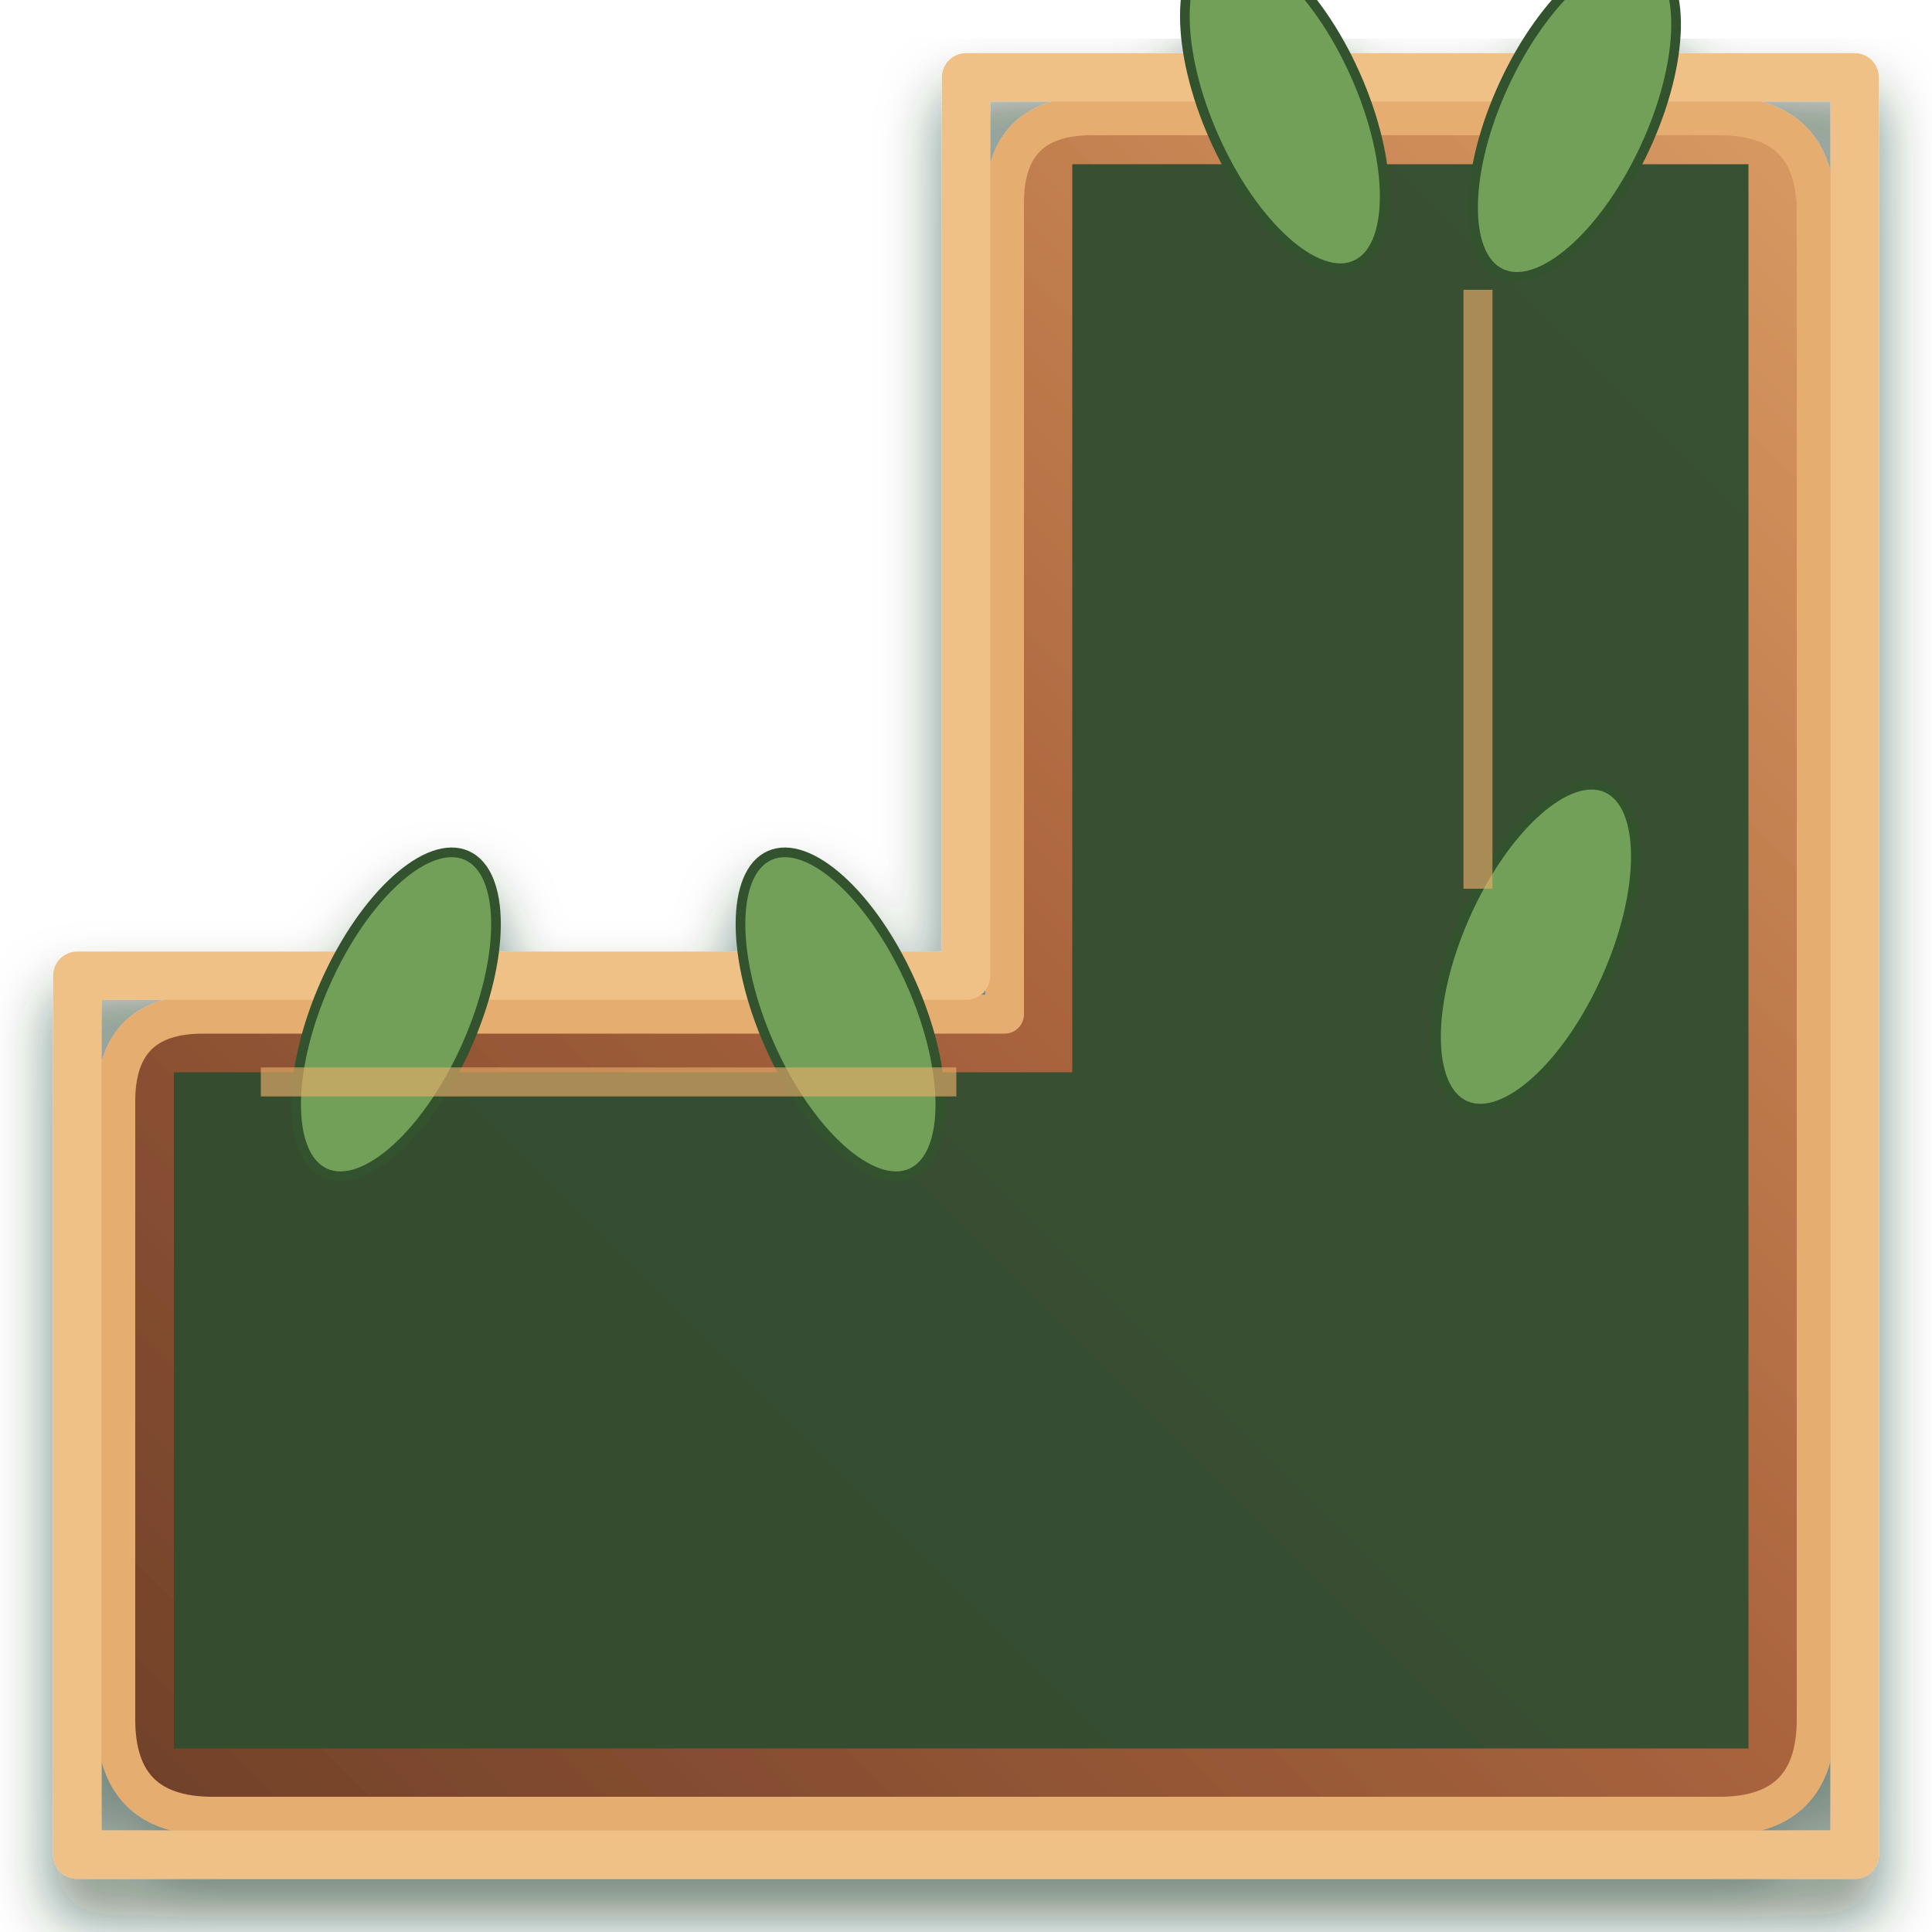
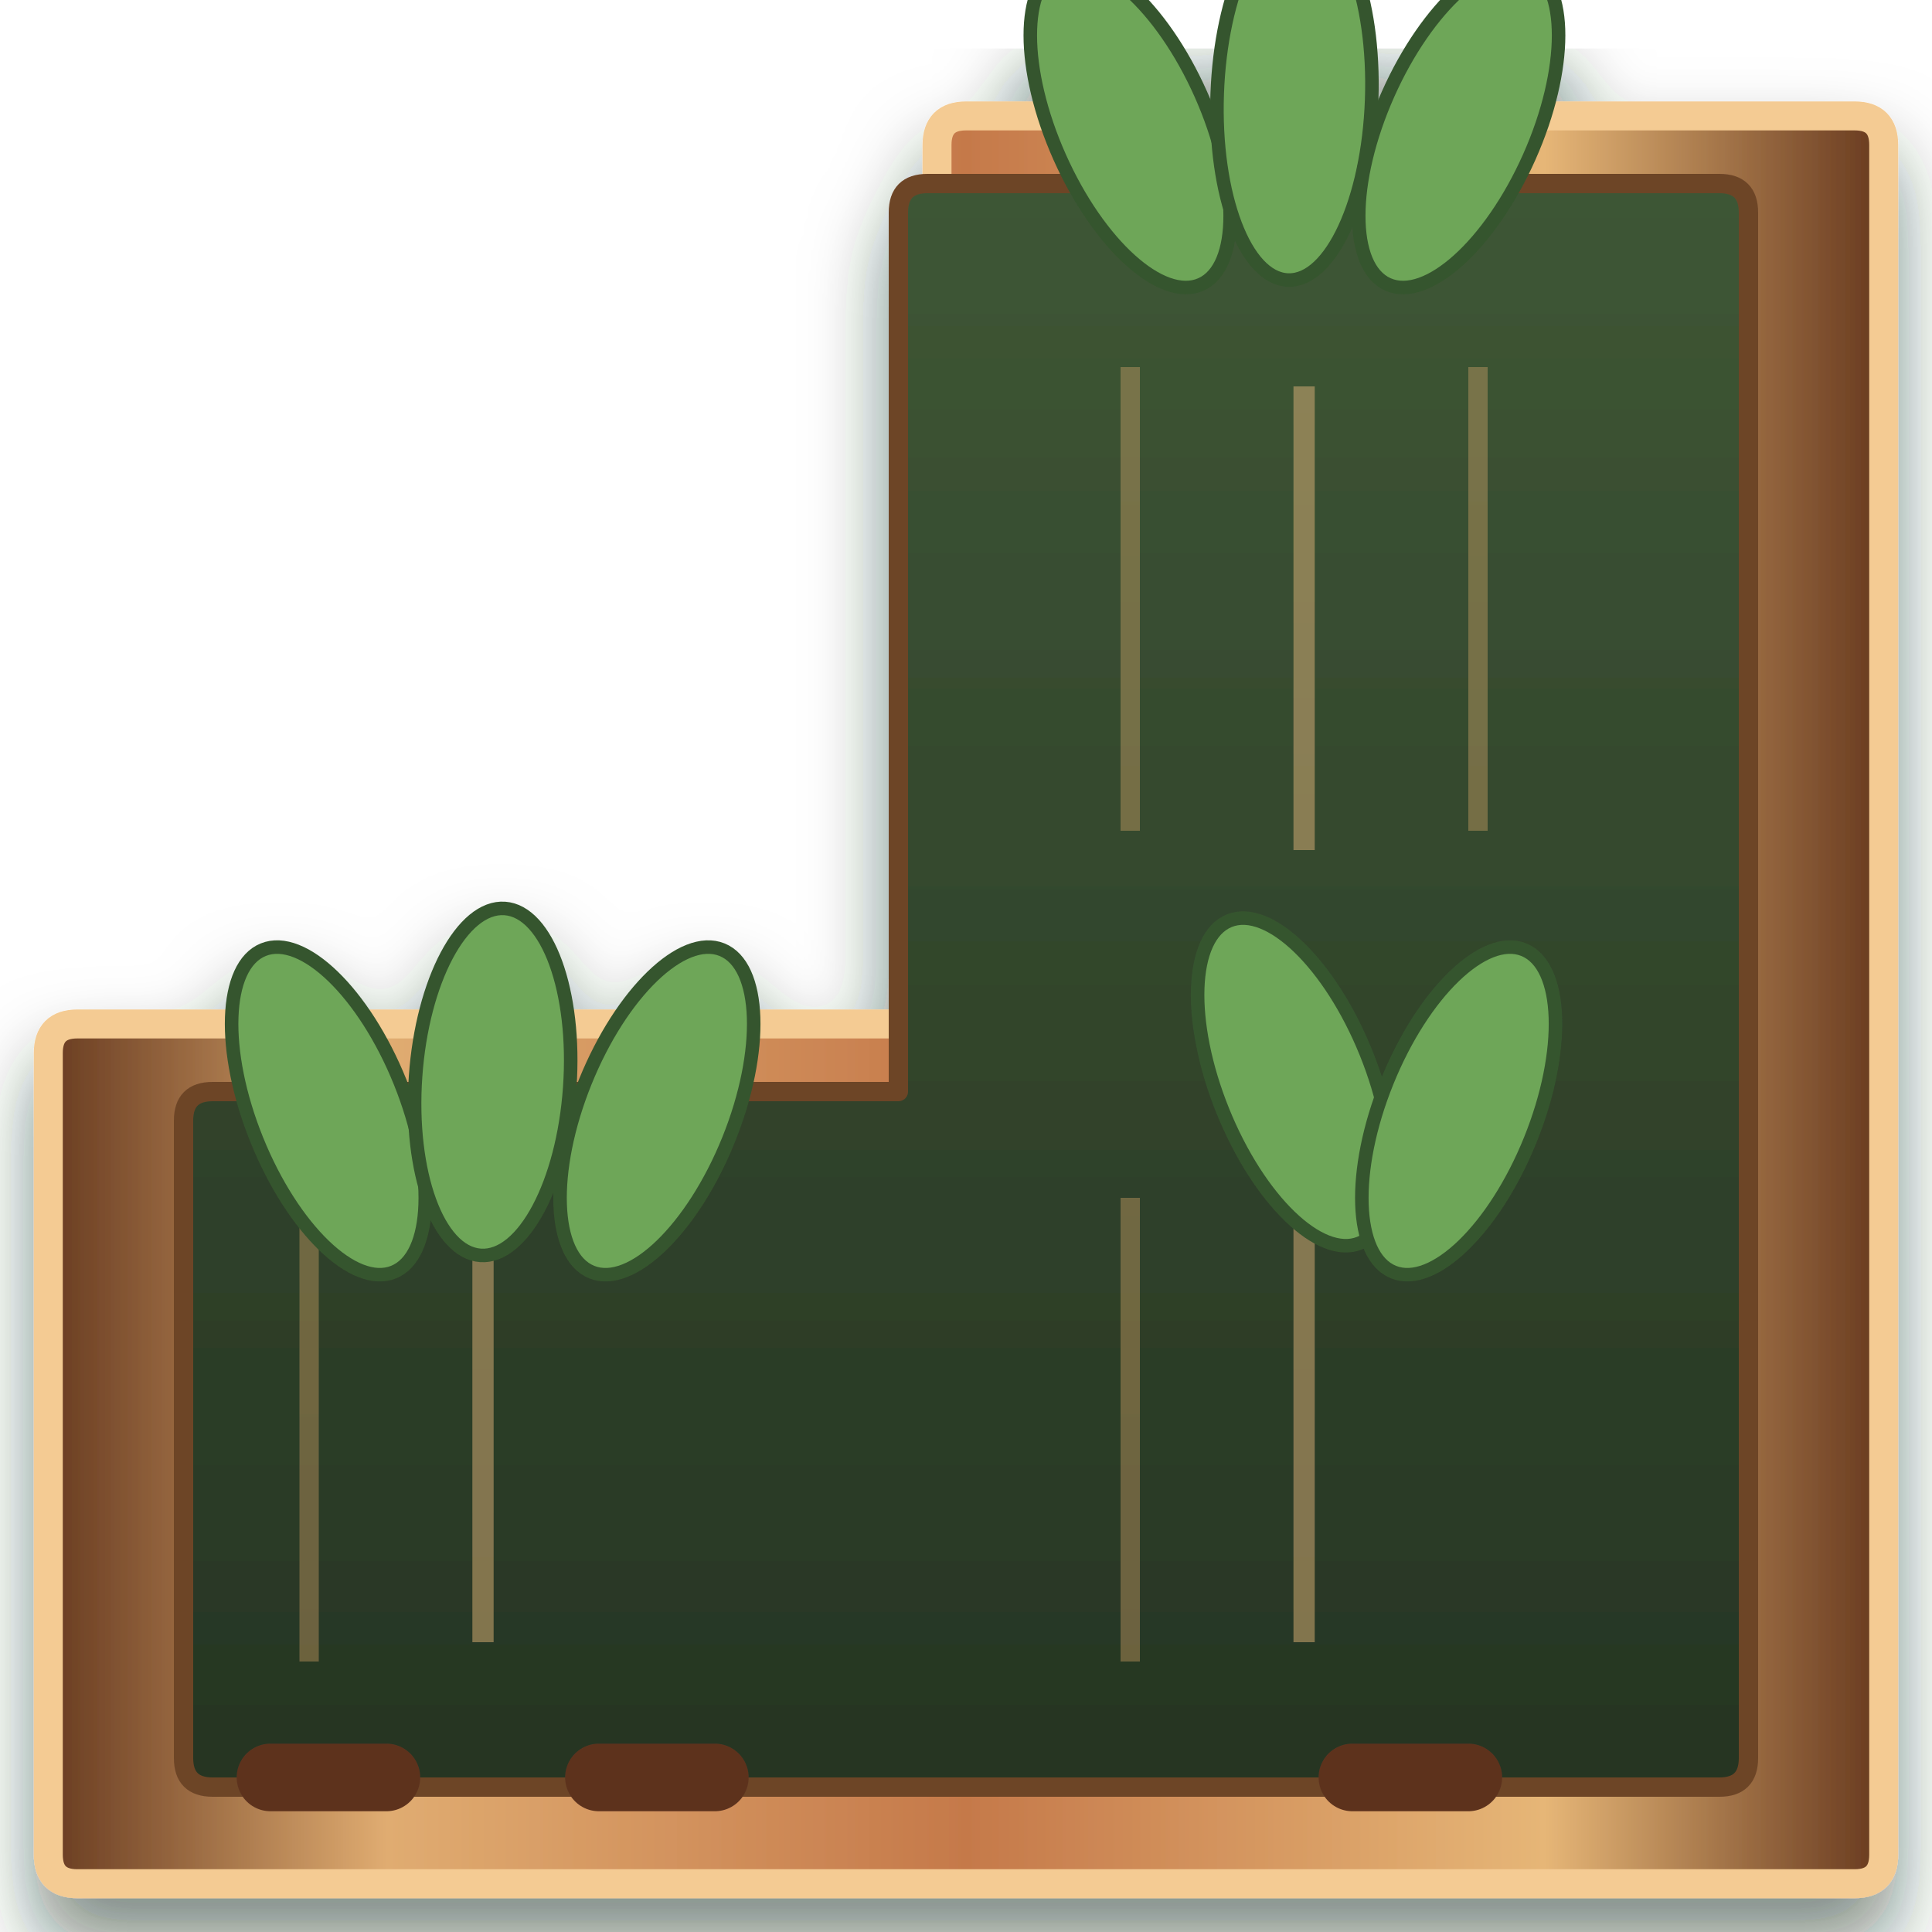
<svg xmlns="http://www.w3.org/2000/svg" viewBox="0 0 200 200">
  <defs>
-     <linearGradient id="p" x1="1" x2="0" y2="1">
-       <stop stop-color="#d99a62" />
-       <stop offset=".45" stop-color="#ae673f" />
-       <stop offset="1" stop-color="#704029" />
+     <linearGradient id="body" x1="1" x2="0" y2="1">
+       <stop offset="0" stop-color="#8b4b2d" />
+       <stop offset="0.18" stop-color="#cf8353" />
+       <stop offset="0.55" stop-color="#b96d43" />
+       <stop offset="0.84" stop-color="#995635" />
+       <stop offset="1" stop-color="#6a3822" />
    </linearGradient>
-     <filter id="s">
-       <feDropShadow dx="0" dy="4" stdDeviation="3" flood-color="#173424" flood-opacity=".58" />
+     <linearGradient id="rim" x1="1" x2="0">
+       <stop offset="0" stop-color="#6c3e22" />
+       <stop offset="0.18" stop-color="#e6b677" />
+       <stop offset="0.5" stop-color="#c5794a" />
+       <stop offset="0.82" stop-color="#e0ac71" />
+       <stop offset="1" stop-color="#6d4024" />
+     </linearGradient>
+     <linearGradient id="soil" x1="0" x2="0" y2="1">
+       <stop offset="0" stop-color="#3e5635" />
+       <stop offset="1" stop-color="#263523" />
+     </linearGradient>
+     <filter id="shadow" x="-20%" y="-20%" width="140%" height="160%">
+       <feDropShadow dx="0" dy="5" stdDeviation="4" flood-color="#173425" flood-opacity="0.55" />
    </filter>
  </defs>
-   <g filter="url(#s)">
-     <path d="M104 21Q104 12 113 12H178Q188 12 188 22V178Q188 188 178 188H22Q12 188 12 178V114Q12 105 21 105H104Z" fill="url(#p)" stroke="#e6ad70" stroke-width="4" stroke-linejoin="round" />
-     <path d="M100 8H192V192H8V101H100Z" fill="none" stroke="#efc187" stroke-width="5" stroke-linejoin="round" />
-     <path d="M111 17H181V181H18V111H111Z" fill="#314e2f" opacity=".95" />
-     <g fill="#72a059" stroke="#31522e">
-       <ellipse cx="133" cy="11" rx="8" ry="18" transform="rotate(-24 133 11)" />
-       <ellipse cx="163" cy="12" rx="8" ry="18" transform="rotate(25 163 12)" />
-       <ellipse cx="159" cy="98" rx="8" ry="18" transform="rotate(24 159 98)" />
-       <ellipse cx="87" cy="105" rx="8" ry="18" transform="rotate(-24 87 105)" />
-       <ellipse cx="41" cy="105" rx="8" ry="18" transform="rotate(24 41 105)" />
+   <g filter="url(#shadow)">
+     <path d="M102 24 Q102 14 114 14 H176 Q188 14 188 24 V176 Q188 188 176 188 H24 Q12 188 12 176 V122 Q12 112 22 112 H102 Z" fill="url(#body)" stroke="#efbc80" stroke-width="3" stroke-linejoin="round" />
+     <path d="M100 12 H192 Q195 12 195 15 V192 Q195 195 192 195 H8 Q5 195 5 192 V109 Q5 106 8 106 H97 V15 Q97 12 100 12 Z" fill="url(#rim)" stroke="#f4cb93" stroke-width="3" stroke-linejoin="round" />
+     <path d="M109 19 H178 Q181 19 181 22 V182 Q181 185 178 185 H22 Q19 185 19 182 V116 Q19 113 22 113 H93 V22 Q93 19 96 19 Z" fill="url(#soil)" stroke="#6d4528" stroke-width="2" stroke-linejoin="round" />
+     <path d="M117 38 V86" stroke="#ebb270" stroke-width="2" opacity="0.35" />
+     <path d="M135 40 V88" stroke="#f0bd80" stroke-width="2.2" opacity="0.45" />
+     <path d="M153 38 V86" stroke="#ebb270" stroke-width="2" opacity="0.35" />
+     <path d="M32 124 V172" stroke="#ebb270" stroke-width="2" opacity="0.35" />
+     <path d="M50 122 V170" stroke="#f0bd80" stroke-width="2.2" opacity="0.45" />
+     <path d="M117 124 V172" stroke="#ebb270" stroke-width="2" opacity="0.35" />
+     <path d="M135 122 V170" stroke="#f0bd80" stroke-width="2.2" opacity="0.45" />
+     <path d="M28 184 h12 M62 184 h12 M140 184 h12" stroke="#5d331f" stroke-width="7" stroke-linecap="round" />
+     <g fill="#6ea659" stroke="#35552e" stroke-width="1.4">
+       <ellipse cx="117" cy="13" rx="8" ry="18" transform="rotate(-24 117 13)" />
+       <ellipse cx="134" cy="10" rx="8" ry="19" transform="rotate(2 134 10)" />
+       <ellipse cx="151" cy="13" rx="8" ry="18" transform="rotate(24 151 13)" />
+       <ellipse cx="34" cy="115" rx="8" ry="18" transform="rotate(-22 34 115)" />
+       <ellipse cx="51" cy="112" rx="8" ry="18" transform="rotate(4 51 112)" />
+       <ellipse cx="68" cy="115" rx="8" ry="18" transform="rotate(22 68 115)" />
+       <ellipse cx="134" cy="112" rx="8" ry="18" transform="rotate(-22 134 112)" />
+       <ellipse cx="151" cy="115" rx="8" ry="18" transform="rotate(22 151 115)" />
    </g>
-     <path d="M153 30v62M27 112h72" stroke="#e5ac69" stroke-width="3" opacity=".65" />
  </g>
</svg>
